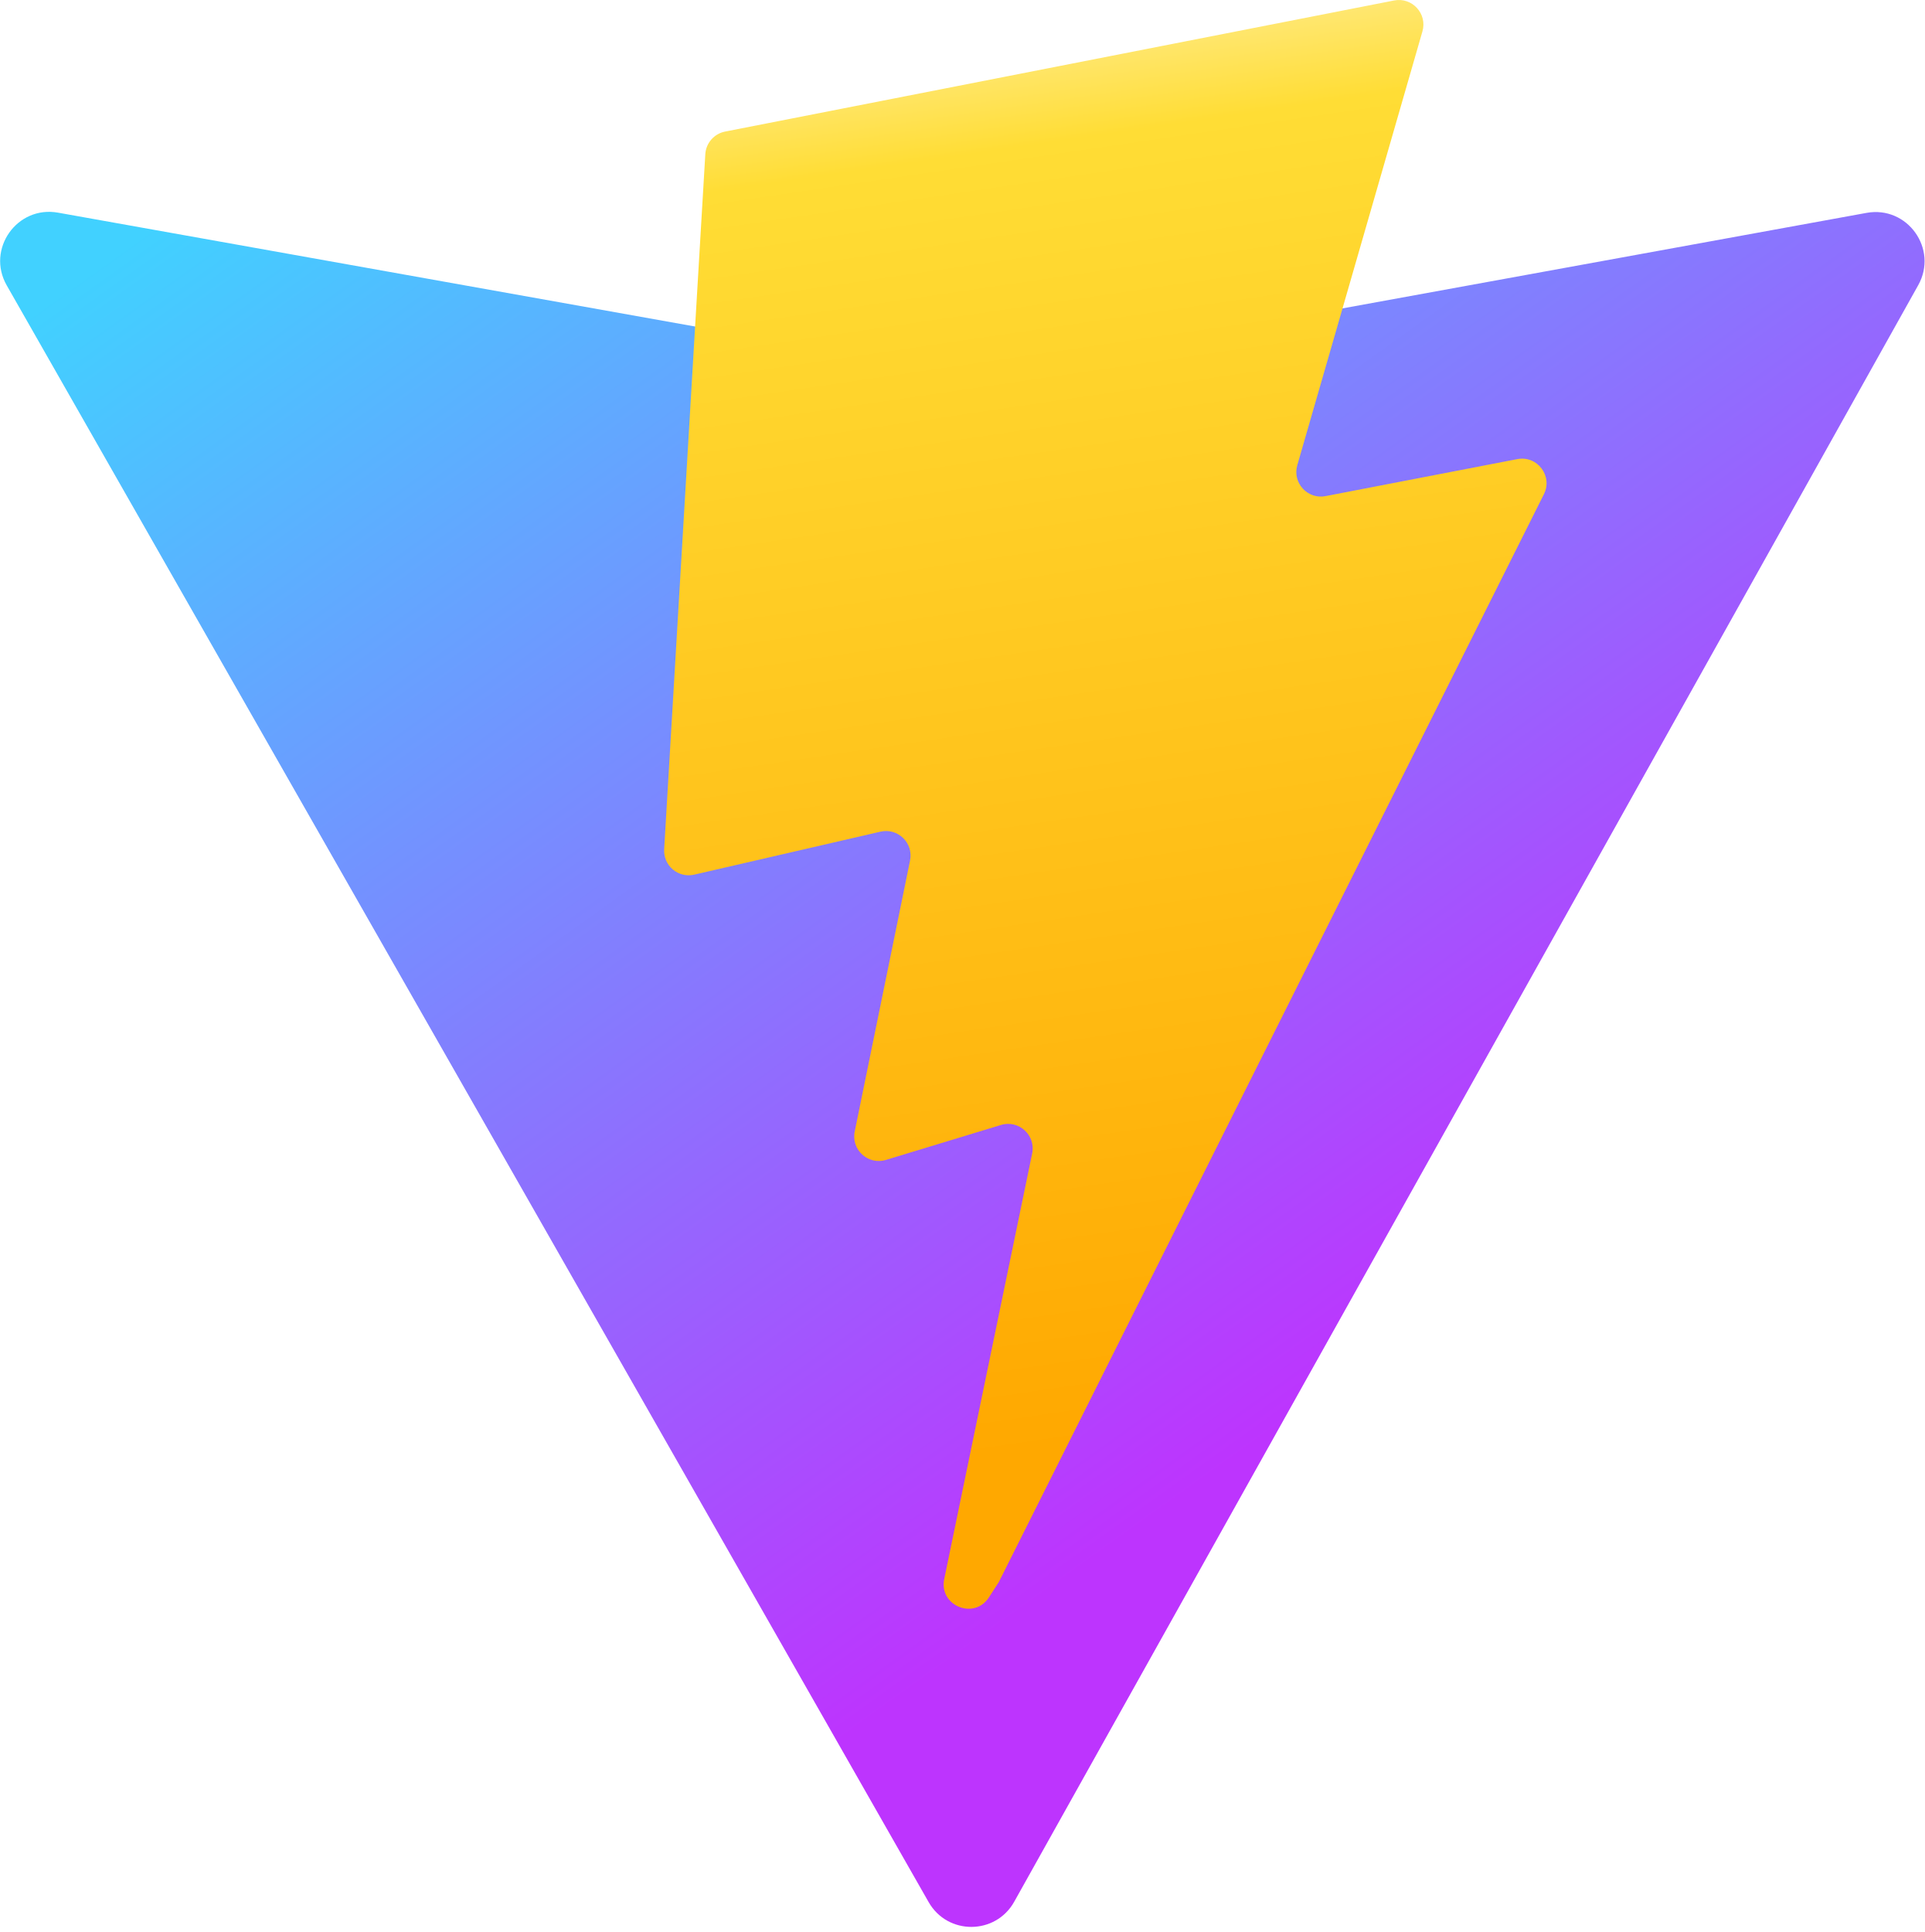
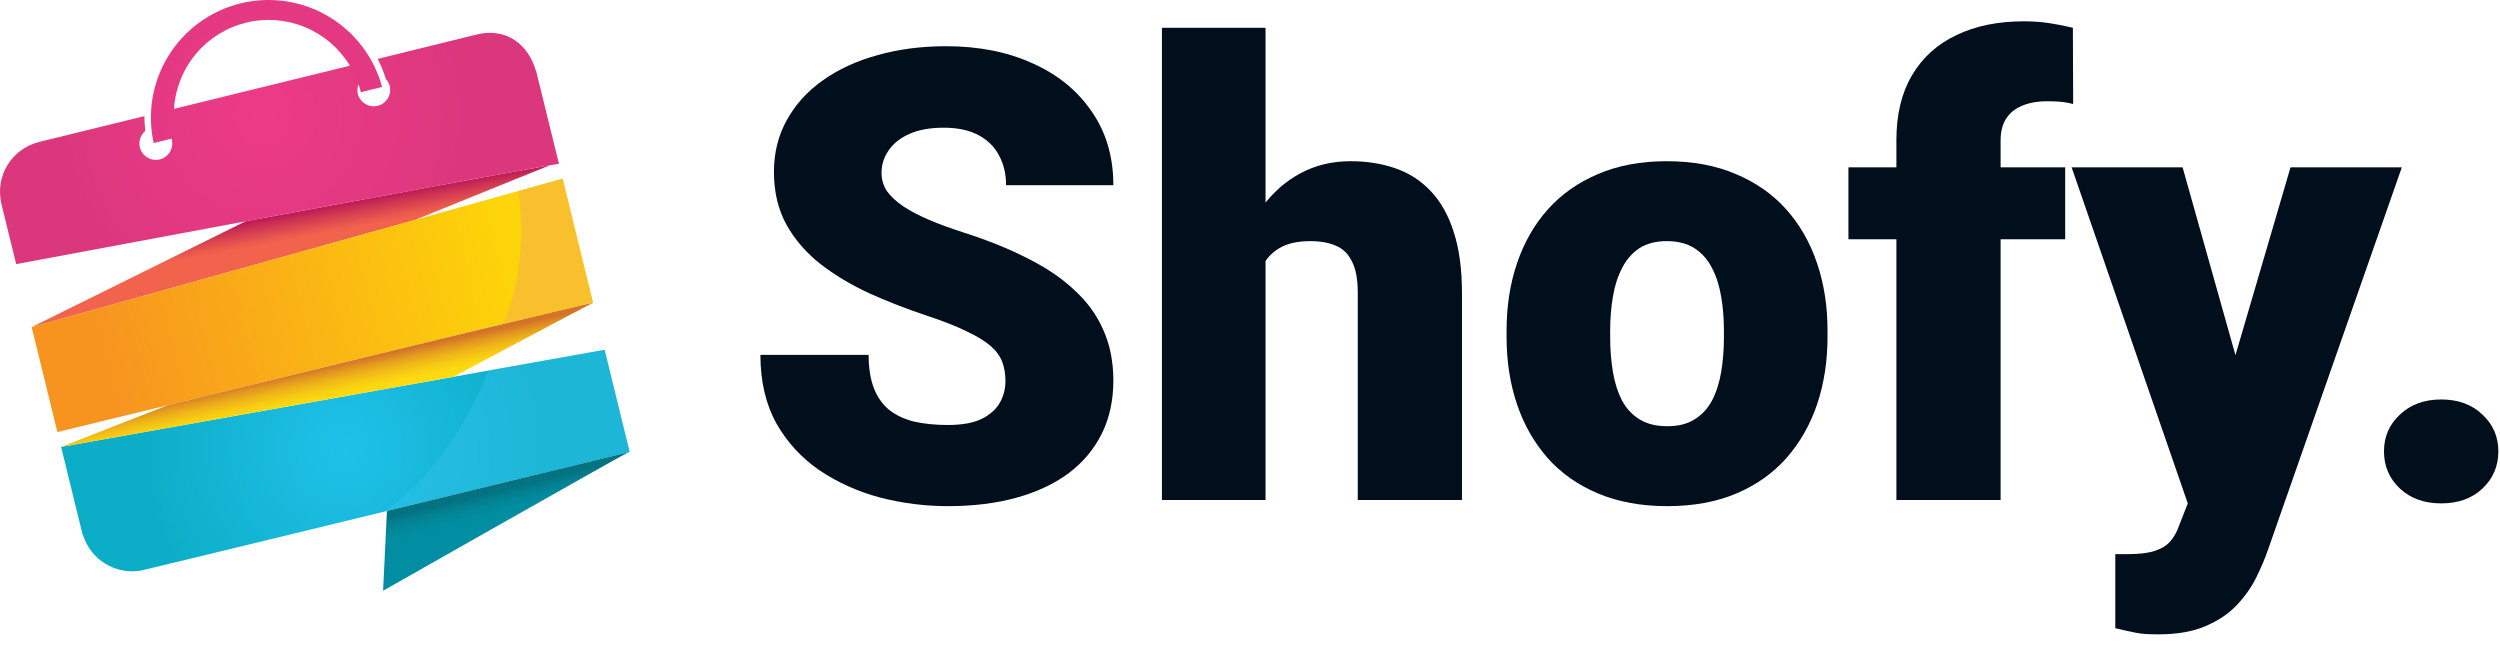
- <svg xmlns="http://www.w3.org/2000/svg" aria-hidden="true" role="img" class="iconify iconify--logos" width="31.88" height="32" preserveAspectRatio="xMidYMid meet" viewBox="0 0 256 257">
+ <svg xmlns="http://www.w3.org/2000/svg" width="135" height="35" viewBox="0 0 135 35" fill="none">
+   <path d="M54.294 20.575C54.294 20.199 54.239 19.861 54.128 19.562C54.017 19.253 53.812 18.965 53.514 18.699C53.215 18.434 52.783 18.168 52.219 17.902C51.665 17.626 50.935 17.338 50.027 17.039C48.965 16.685 47.941 16.287 46.956 15.844C45.971 15.39 45.091 14.864 44.316 14.267C43.542 13.658 42.927 12.95 42.474 12.142C42.02 11.323 41.793 10.371 41.793 9.286C41.793 8.246 42.025 7.311 42.49 6.48C42.955 5.639 43.602 4.925 44.433 4.339C45.274 3.741 46.259 3.287 47.388 2.978C48.517 2.657 49.751 2.496 51.09 2.496C52.861 2.496 54.421 2.806 55.772 3.426C57.133 4.035 58.195 4.903 58.959 6.032C59.734 7.15 60.121 8.473 60.121 10H54.327C54.327 9.391 54.2 8.854 53.945 8.39C53.702 7.925 53.331 7.56 52.833 7.294C52.335 7.028 51.71 6.896 50.957 6.896C50.227 6.896 49.612 7.006 49.114 7.228C48.616 7.449 48.24 7.748 47.985 8.124C47.731 8.489 47.603 8.893 47.603 9.336C47.603 9.701 47.703 10.033 47.902 10.332C48.113 10.62 48.406 10.891 48.782 11.146C49.17 11.4 49.634 11.644 50.177 11.876C50.73 12.108 51.35 12.335 52.036 12.557C53.32 12.966 54.46 13.425 55.456 13.935C56.463 14.433 57.31 15.003 57.996 15.645C58.693 16.275 59.219 16.995 59.573 17.803C59.938 18.611 60.121 19.524 60.121 20.542C60.121 21.627 59.911 22.59 59.49 23.431C59.07 24.272 58.467 24.986 57.681 25.572C56.895 26.148 55.954 26.585 54.858 26.884C53.763 27.183 52.54 27.332 51.19 27.332C49.95 27.332 48.727 27.177 47.52 26.867C46.325 26.546 45.241 26.059 44.267 25.406C43.293 24.742 42.512 23.895 41.926 22.866C41.35 21.826 41.062 20.592 41.062 19.164H46.906C46.906 19.872 47 20.47 47.188 20.957C47.377 21.444 47.653 21.837 48.019 22.136C48.384 22.424 48.832 22.634 49.363 22.767C49.895 22.888 50.503 22.949 51.19 22.949C51.931 22.949 52.529 22.844 52.982 22.634C53.436 22.412 53.768 22.125 53.978 21.77C54.189 21.405 54.294 21.007 54.294 20.575Z" fill="#010F1C" />
+   <path d="M68.339 1.5V27H62.744V1.5H68.339ZM67.675 17.404L66.363 17.438C66.363 16.176 66.518 15.014 66.828 13.951C67.138 12.889 67.581 11.964 68.156 11.179C68.732 10.393 69.424 9.784 70.231 9.353C71.039 8.921 71.936 8.705 72.921 8.705C73.806 8.705 74.614 8.832 75.345 9.087C76.086 9.341 76.723 9.751 77.254 10.315C77.796 10.88 78.211 11.616 78.499 12.523C78.798 13.431 78.947 14.538 78.947 15.844V27H73.319V15.81C73.319 15.08 73.214 14.516 73.004 14.117C72.805 13.708 72.517 13.425 72.141 13.271C71.764 13.104 71.305 13.021 70.763 13.021C70.11 13.021 69.579 13.132 69.169 13.354C68.759 13.575 68.444 13.885 68.223 14.283C68.012 14.671 67.868 15.13 67.791 15.661C67.713 16.192 67.675 16.773 67.675 17.404Z" fill="#010F1C" />
+   <path d="M81.355 18.201V17.852C81.355 16.535 81.543 15.324 81.919 14.217C82.295 13.099 82.849 12.13 83.579 11.312C84.31 10.492 85.212 9.856 86.285 9.402C87.359 8.938 88.598 8.705 90.004 8.705C91.421 8.705 92.666 8.938 93.739 9.402C94.824 9.856 95.731 10.492 96.462 11.312C97.192 12.13 97.746 13.099 98.122 14.217C98.498 15.324 98.686 16.535 98.686 17.852V18.201C98.686 19.507 98.498 20.719 98.122 21.837C97.746 22.944 97.192 23.912 96.462 24.742C95.731 25.561 94.829 26.198 93.756 26.651C92.682 27.105 91.443 27.332 90.037 27.332C88.632 27.332 87.386 27.105 86.302 26.651C85.217 26.198 84.31 25.561 83.579 24.742C82.849 23.912 82.295 22.944 81.919 21.837C81.543 20.719 81.355 19.507 81.355 18.201ZM86.949 17.852V18.201C86.949 18.876 86.999 19.507 87.099 20.094C87.198 20.68 87.364 21.195 87.597 21.638C87.829 22.069 88.144 22.407 88.543 22.65C88.941 22.894 89.439 23.016 90.037 23.016C90.624 23.016 91.111 22.894 91.498 22.65C91.897 22.407 92.212 22.069 92.444 21.638C92.677 21.195 92.843 20.68 92.942 20.094C93.042 19.507 93.092 18.876 93.092 18.201V17.852C93.092 17.2 93.042 16.585 92.942 16.01C92.843 15.423 92.677 14.909 92.444 14.466C92.212 14.012 91.897 13.658 91.498 13.403C91.1 13.149 90.602 13.021 90.004 13.021C89.417 13.021 88.925 13.149 88.526 13.403C88.139 13.658 87.829 14.012 87.597 14.466C87.364 14.909 87.198 15.423 87.099 16.01C86.999 16.585 86.949 17.2 86.949 17.852Z" fill="#010F1C" />
+   <path d="M108.033 27H102.405V7.576C102.405 6.182 102.688 5.008 103.252 4.057C103.816 3.105 104.613 2.385 105.643 1.898C106.672 1.4 107.889 1.151 109.295 1.151C109.782 1.151 110.241 1.185 110.673 1.251C111.104 1.317 111.525 1.4 111.935 1.5L111.951 5.617C111.752 5.562 111.547 5.523 111.337 5.501C111.127 5.479 110.867 5.468 110.557 5.468C110.014 5.468 109.555 5.551 109.179 5.717C108.802 5.872 108.515 6.11 108.315 6.431C108.127 6.741 108.033 7.122 108.033 7.576V27ZM111.52 9.037V12.922H99.815V9.037H111.52Z" fill="#010F1C" />
+   <path d="M119.04 24.892L123.688 9.037H129.698L122.477 29.673C122.322 30.127 122.117 30.614 121.862 31.134C121.608 31.665 121.259 32.169 120.816 32.645C120.374 33.12 119.804 33.508 119.106 33.807C118.42 34.105 117.568 34.255 116.55 34.255C116.007 34.255 115.609 34.227 115.354 34.172C115.111 34.128 114.735 34.045 114.226 33.923V29.922C114.369 29.922 114.491 29.922 114.591 29.922C114.701 29.922 114.823 29.922 114.956 29.922C115.554 29.922 116.03 29.861 116.384 29.739C116.749 29.617 117.026 29.44 117.214 29.208C117.413 28.976 117.568 28.693 117.679 28.361L119.04 24.892ZM117.861 9.037L121.397 21.605L122.012 27.531H118.26L111.868 9.037H117.861Z" fill="#010F1C" />
+   <path d="M128.735 24.377C128.735 23.58 129.023 22.916 129.599 22.385C130.174 21.842 130.916 21.571 131.823 21.571C132.742 21.571 133.483 21.842 134.048 22.385C134.623 22.916 134.911 23.58 134.911 24.377C134.911 25.174 134.623 25.843 134.048 26.386C133.483 26.917 132.742 27.183 131.823 27.183C130.916 27.183 130.174 26.917 129.599 26.386C129.023 25.843 128.735 25.174 128.735 24.377Z" fill="#010F1C" />
+   <path d="M13.266 11.947L1.709 17.663L22.418 11.874C26.565 10.184 29.703 8.923 29.703 8.922C27.753 9.259 20.168 10.665 13.266 11.947Z" fill="url(#paint0_linear_2078_842)" />
+   <path d="M3.299 24.133C3.299 24.133 3.946 26.767 4.464 28.883C4.469 28.882 4.474 28.882 4.479 28.883C4.677 29.53 5.105 30.083 5.681 30.438C6.258 30.794 6.944 30.927 7.612 30.812C7.619 30.825 34 24.407 34 24.407L32.648 18.889L3.299 24.133Z" fill="url(#paint1_radial_2078_842)" />
+   <path d="M20.979 27.568L20.893 27.619L20.687 31.899C20.687 31.899 32.972 24.926 33.935 24.418C33.236 24.589 27.134 26.073 20.979 27.568Z" fill="url(#paint2_linear_2078_842)" />
+   <path d="M1.709 17.663L3.099 23.33C3.099 23.33 32.007 16.284 32.022 16.346C32.037 16.409 30.379 9.645 30.379 9.645L1.709 17.663Z" fill="url(#paint3_linear_2078_842)" />
+   <path d="M3.297 24.134L24.486 20.346C28.75 18.075 32.017 16.341 32.022 16.351C32.011 16.303 17.534 19.818 9.069 21.876L3.297 24.134Z" fill="url(#paint4_linear_2078_842)" />
+   <path opacity="0.4" d="M20.812 27.61C27.59 25.959 33.998 24.403 33.998 24.403L32.648 18.889L26.369 20.011C25.091 23.272 23.145 25.914 20.812 27.61Z" fill="#37C4EE" />
+   <path d="M27.182 17.492C30.067 16.799 32.019 16.337 32.022 16.355C32.039 16.423 30.379 9.654 30.379 9.654L27.971 10.326C28.316 12.292 28.183 15.11 27.182 17.492Z" fill="#F9C02E" />
+   <path d="M28.934 3.812C28.538 2.435 27.376 1.467 25.75 1.861L20.397 3.18C20.575 3.53 20.723 3.895 20.838 4.271C20.937 4.375 21.008 4.502 21.044 4.64C21.072 4.753 21.077 4.87 21.06 4.985C21.042 5.1 21.003 5.211 20.942 5.31C20.882 5.41 20.803 5.497 20.71 5.566C20.616 5.635 20.51 5.685 20.397 5.713C20.284 5.741 20.166 5.747 20.051 5.729C19.936 5.712 19.826 5.672 19.726 5.612C19.626 5.552 19.54 5.473 19.471 5.379C19.401 5.285 19.352 5.179 19.323 5.066C19.282 4.895 19.295 4.716 19.361 4.553C19.409 4.692 19.452 4.834 19.488 4.98L20.633 4.696C20.2 3.094 19.158 1.725 17.729 0.882C16.3 0.038 14.598 -0.212 12.986 0.183C11.374 0.579 9.982 1.59 9.106 2.999C8.23 4.408 7.94 6.105 8.299 7.725L9.272 7.486C9.272 7.499 9.272 7.513 9.282 7.527H9.274C9.313 7.68 9.311 7.842 9.267 7.994C9.223 8.146 9.139 8.284 9.023 8.393C8.908 8.501 8.766 8.577 8.611 8.612C8.457 8.647 8.295 8.64 8.145 8.592C7.994 8.543 7.858 8.455 7.753 8.337C7.648 8.219 7.576 8.074 7.546 7.918C7.515 7.763 7.527 7.602 7.58 7.452C7.633 7.303 7.725 7.17 7.846 7.069C7.815 6.803 7.799 6.537 7.798 6.27L2.105 7.666C2.105 7.666 2.105 7.666 2.105 7.673H2.098C1.398 7.845 0.793 8.285 0.413 8.898C0.033 9.511 -0.091 10.248 0.067 10.952H0.061L0.873 14.262C0.873 14.262 30.165 8.782 30.184 8.848L28.946 3.807L28.934 3.812ZM13.289 1.223C14.349 0.963 15.465 1.049 16.474 1.467C17.482 1.885 18.331 2.614 18.896 3.548L9.395 5.879C9.463 4.79 9.878 3.751 10.579 2.913C11.279 2.075 12.229 1.483 13.289 1.223Z" fill="url(#paint5_radial_2078_842)" />
  <defs>
-     <linearGradient id="IconifyId1813088fe1fbc01fb466" x1="-.828%" x2="57.636%" y1="7.652%" y2="78.411%">
-       <stop offset="0%" stop-color="#41D1FF" />
-       <stop offset="100%" stop-color="#BD34FE" />
+     <linearGradient id="paint0_linear_2078_842" x1="16.533" y1="17.655" x2="14.604" y2="7.449" gradientUnits="userSpaceOnUse">
+       <stop offset="0.46" stop-color="#F1634C" />
+       <stop offset="0.49" stop-color="#E8574E" />
+       <stop offset="0.55" stop-color="#D03652" />
+       <stop offset="0.59" stop-color="#BE1E55" />
    </linearGradient>
-     <linearGradient id="IconifyId1813088fe1fbc01fb467" x1="43.376%" x2="50.316%" y1="2.242%" y2="89.03%">
-       <stop offset="0%" stop-color="#FFEA83" />
-       <stop offset="8.333%" stop-color="#FFDD35" />
-       <stop offset="100%" stop-color="#FFA800" />
+     <radialGradient id="paint1_radial_2078_842" cx="0" cy="0" r="1" gradientUnits="userSpaceOnUse" gradientTransform="translate(18.6505 24.2605) rotate(-13.79) scale(10.8551 10.8551)">
+       <stop stop-color="#20C1E9" />
+       <stop offset="1" stop-color="#0CAEC7" />
+     </radialGradient>
+     <linearGradient id="paint2_linear_2078_842" x1="27.504" y1="28.939" x2="26.541" y2="25.014" gradientUnits="userSpaceOnUse">
+       <stop offset="0.3" stop-color="#018EA2" />
+       <stop offset="0.41" stop-color="#018A9E" />
+       <stop offset="0.53" stop-color="#038091" />
+       <stop offset="0.63" stop-color="#047280" />
    </linearGradient>
+     <linearGradient id="paint3_linear_2078_842" x1="27.076" y1="14.006" x2="5.568" y2="19.285" gradientUnits="userSpaceOnUse">
+       <stop stop-color="#FDD309" />
+       <stop offset="1" stop-color="#F79420" />
+     </linearGradient>
+     <linearGradient id="paint4_linear_2078_842" x1="18.226" y1="22.798" x2="17.522" y2="19.601" gradientUnits="userSpaceOnUse">
+       <stop offset="0.33" stop-color="#FFDD0F" />
+       <stop offset="0.45" stop-color="#FDD910" />
+       <stop offset="0.56" stop-color="#F8CC13" />
+       <stop offset="0.69" stop-color="#EFB618" />
+       <stop offset="0.81" stop-color="#E3991F" />
+       <stop offset="0.94" stop-color="#D37328" />
+     </linearGradient>
+     <radialGradient id="paint5_radial_2078_842" cx="0" cy="0" r="1" gradientUnits="userSpaceOnUse" gradientTransform="translate(14.2255 6.24045) rotate(-13.79) scale(11.4313 11.4313)">
+       <stop stop-color="#ED3B87" />
+       <stop offset="1" stop-color="#DB377D" />
+     </radialGradient>
  </defs>
-   <path fill="url(#IconifyId1813088fe1fbc01fb466)" d="M255.153 37.938L134.897 252.976c-2.483 4.44-8.862 4.466-11.382.048L.875 37.958c-2.746-4.814 1.371-10.646 6.827-9.67l120.385 21.517a6.537 6.537 0 0 0 2.322-.004l117.867-21.483c5.438-.991 9.574 4.796 6.877 9.62Z" />
-   <path fill="url(#IconifyId1813088fe1fbc01fb467)" d="M185.432.063L96.44 17.501a3.268 3.268 0 0 0-2.634 3.014l-5.474 92.456a3.268 3.268 0 0 0 3.997 3.378l24.777-5.718c2.318-.535 4.413 1.507 3.936 3.838l-7.361 36.047c-.495 2.426 1.782 4.5 4.151 3.78l15.304-4.649c2.372-.72 4.652 1.36 4.15 3.788l-11.698 56.621c-.732 3.542 3.979 5.473 5.943 2.437l1.313-2.028l72.516-144.72c1.215-2.423-.88-5.186-3.54-4.672l-25.505 4.922c-2.396.462-4.435-1.77-3.759-4.114l16.646-57.705c.677-2.35-1.37-4.583-3.769-4.113Z" />
</svg>
